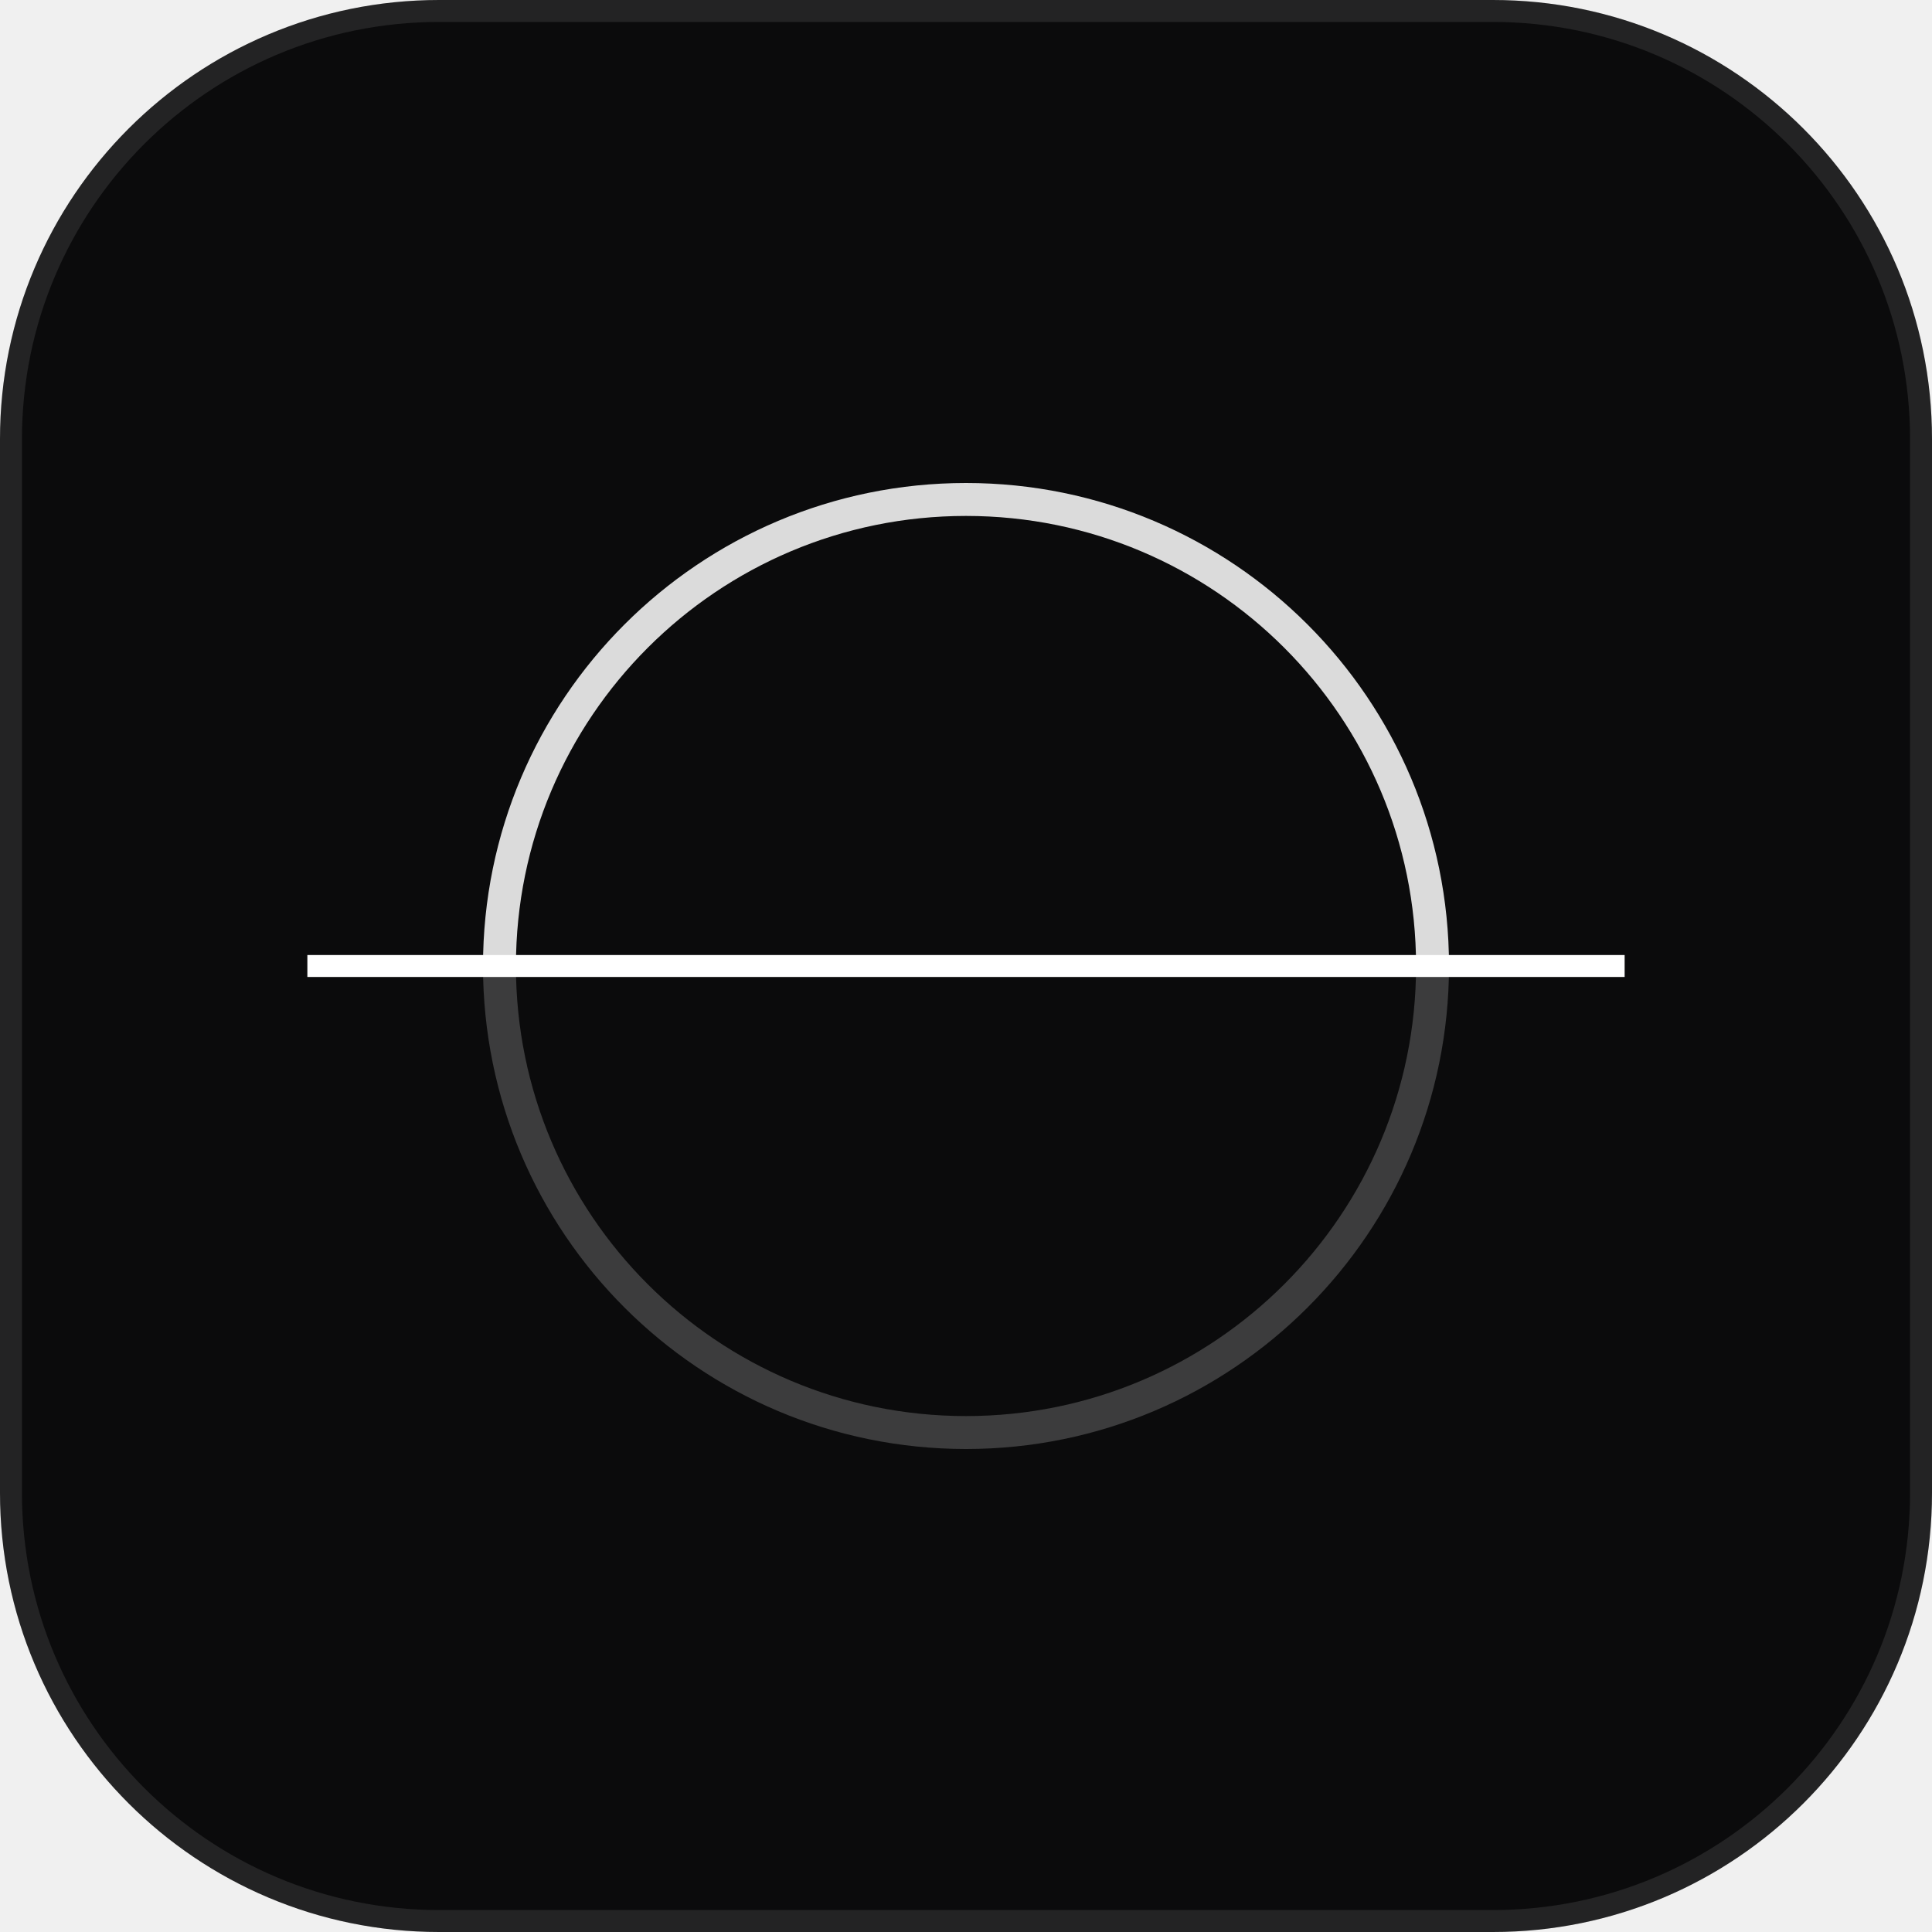
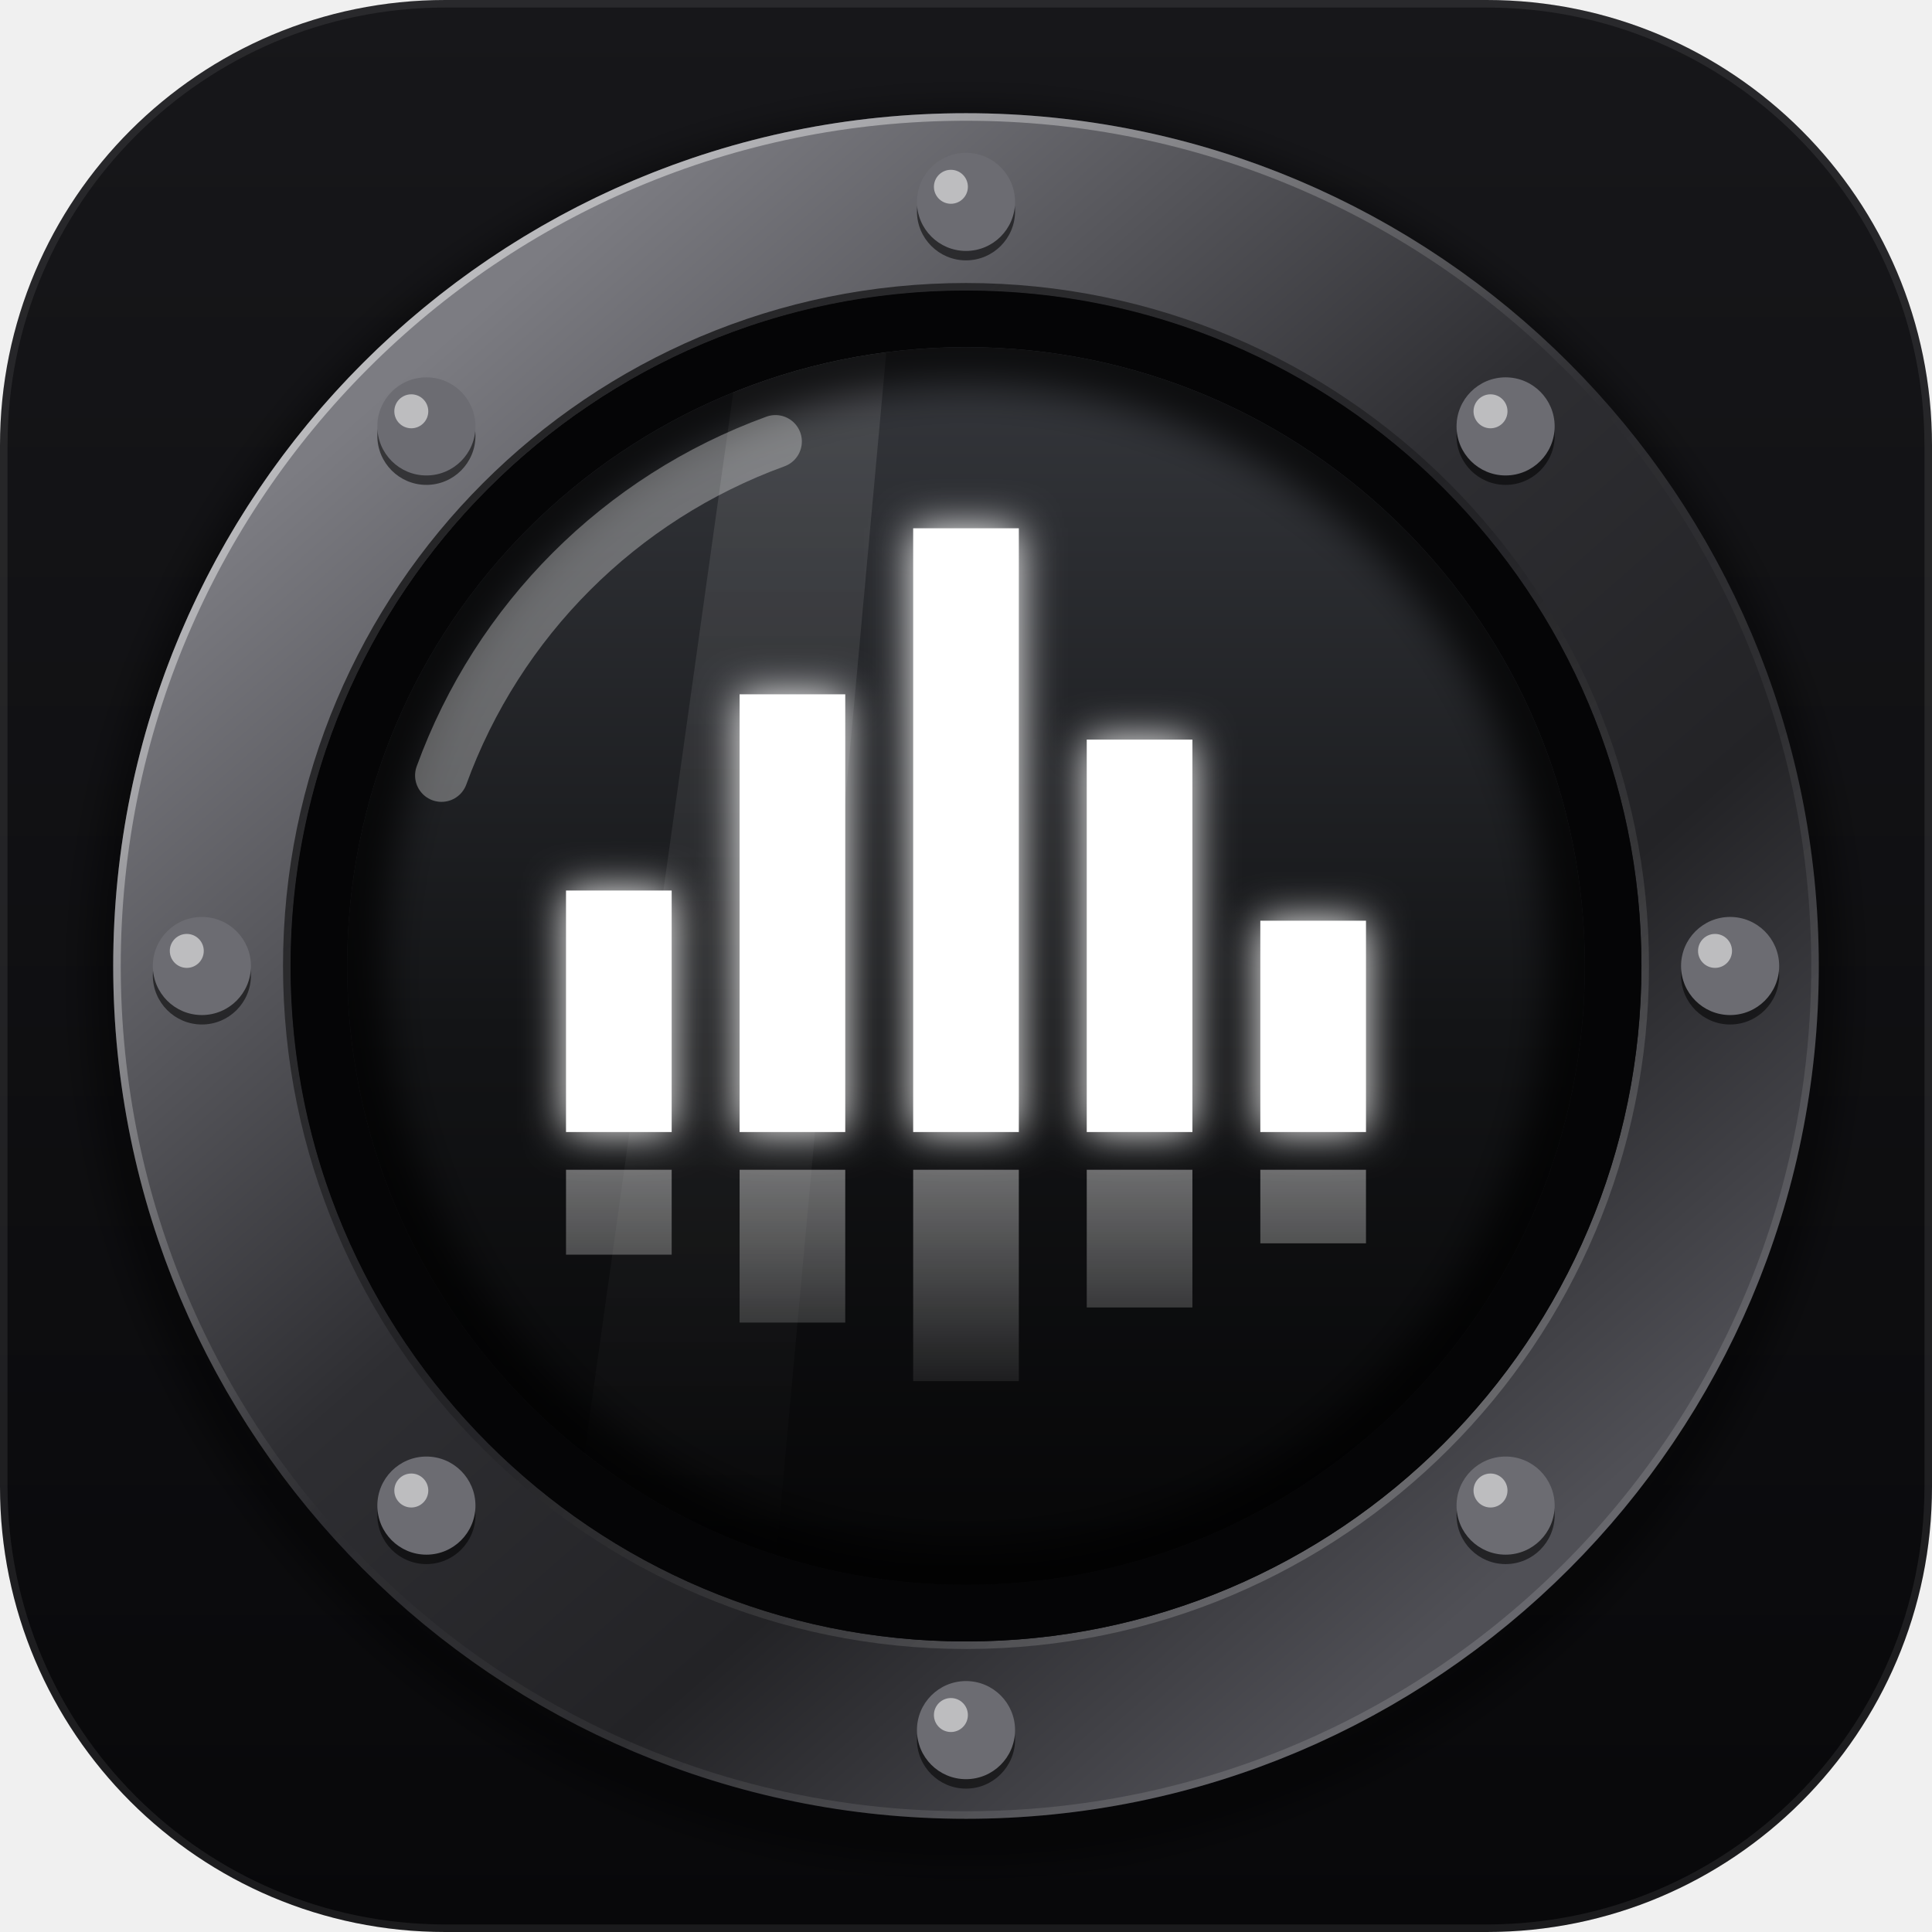
- <svg xmlns="http://www.w3.org/2000/svg" width="88" height="88" viewBox="0 0 88 88">
-   <rect width="88" height="88" rx="20" fill="#0B0B0C" />
-   <rect x=".5" y=".5" width="87" height="87" rx="19.5" fill="none" stroke="#fff" stroke-opacity=".1" />
-   <path d="M22.75 44a21.25 21.25 0 0 1 42.5 0" fill="none" stroke="#fff" stroke-opacity=".85" stroke-width="1.5" />
-   <path d="M22.75 44a21.25 21.25 0 0 0 42.5 0" fill="none" stroke="#fff" stroke-opacity=".2" stroke-width="1.5" />
-   <rect x="14" y="43.5" width="60" height="1" fill="#fff" />
+ <svg xmlns="http://www.w3.org/2000/svg" viewBox="0 0 1024 1024" width="1024" height="1024">
+   <defs>
+     <linearGradient id="phBg" x1="0" y1="0" x2="0" y2="1">
+       <stop offset="0" stop-color="#17171A" />
+       <stop offset="1" stop-color="#08080A" />
+     </linearGradient>
+     <linearGradient id="phRim" x1="0.15" y1="0.1" x2="0.85" y2="0.9">
+       <stop offset="0" stop-color="#7C7C82" />
+       <stop offset="0.45" stop-color="#2E2E32" />
+       <stop offset="0.72" stop-color="#232326" />
+       <stop offset="1" stop-color="#505056" />
+     </linearGradient>
+     <linearGradient id="phEdgeO" x1="0.15" y1="0.1" x2="0.85" y2="0.9">
+       <stop offset="0" stop-color="#FFF" stop-opacity="0.5" />
+       <stop offset="0.5" stop-color="#FFF" stop-opacity="0" />
+       <stop offset="1" stop-color="#FFF" stop-opacity="0.14" />
+     </linearGradient>
+     <linearGradient id="phEdgeI" x1="0.15" y1="0.1" x2="0.85" y2="0.9">
+       <stop offset="0" stop-color="#000" stop-opacity="0.7" />
+       <stop offset="0.5" stop-color="#000" stop-opacity="0.2" />
+       <stop offset="1" stop-color="#FFF" stop-opacity="0.22" />
+     </linearGradient>
+     <linearGradient id="phGlass" x1="0" y1="184" x2="0" y2="840" gradientUnits="userSpaceOnUse">
+       <stop offset="0" stop-color="#35373C" />
+       <stop offset="0.55" stop-color="#131416" />
+       <stop offset="1" stop-color="#060607" />
+     </linearGradient>
+     <linearGradient id="phRay" x1="0" y1="184" x2="0" y2="840" gradientUnits="userSpaceOnUse">
+       <stop offset="0" stop-color="#FFF" stop-opacity="0.11" />
+       <stop offset="1" stop-color="#FFF" stop-opacity="0" />
+     </linearGradient>
+     <linearGradient id="phRefl" x1="0" y1="608" x2="0" y2="760" gradientUnits="userSpaceOnUse">
+       <stop offset="0" stop-color="#FFF" stop-opacity="0.42" />
+       <stop offset="1" stop-color="#FFF" stop-opacity="0" />
+     </linearGradient>
+     <filter id="phGlow" x="-40%" y="-40%" width="180%" height="180%">
+       <feGaussianBlur stdDeviation="11" result="b" />
+       <feMerge>
+         <feMergeNode in="b" />
+         <feMergeNode in="SourceGraphic" />
+       </feMerge>
+     </filter>
+     <filter id="phSoft" x="-20%" y="-20%" width="140%" height="140%">
+       <feGaussianBlur stdDeviation="10" />
+     </filter>
+     <clipPath id="phGl">
+       <circle cx="512" cy="512" r="328" />
+     </clipPath>
+     <clipPath id="phTile">
+       <rect width="1024" height="1024" rx="236" />
+     </clipPath>
+   </defs>
+   <g clip-path="url(#phTile)">
+     <rect width="1024" height="1024" fill="url(#phBg)" />
+     <g transform="translate(512 512) scale(1.0) translate(-512 -512)">
+       <circle cx="512" cy="522" r="452" fill="none" stroke="#000" stroke-opacity="0.55" stroke-width="20" filter="url(#phSoft)" />
+       <circle cx="512" cy="512" r="405" fill="none" stroke="url(#phRim)" stroke-width="94" />
+       <circle cx="512" cy="512" r="450" fill="none" stroke="url(#phEdgeO)" stroke-width="4" />
+       <circle cx="512" cy="512" r="360" fill="none" stroke="url(#phEdgeI)" stroke-width="4" />
+       <path d="M486 107a26 26 0 1 0 52 0a26 26 0 1 0 -52 0M772 226a26 26 0 1 0 52 0a26 26 0 1 0 -52 0M891 512a26 26 0 1 0 52 0a26 26 0 1 0 -52 0M772 798a26 26 0 1 0 52 0a26 26 0 1 0 -52 0M486 917a26 26 0 1 0 52 0a26 26 0 1 0 -52 0M200 798a26 26 0 1 0 52 0a26 26 0 1 0 -52 0M81 512a26 26 0 1 0 52 0a26 26 0 1 0 -52 0M200 226a26 26 0 1 0 52 0a26 26 0 1 0 -52 0" fill="#000" fill-opacity="0.55" transform="translate(0 5)" />
+       <path d="M486 107a26 26 0 1 0 52 0a26 26 0 1 0 -52 0M772 226a26 26 0 1 0 52 0a26 26 0 1 0 -52 0M891 512a26 26 0 1 0 52 0a26 26 0 1 0 -52 0M772 798a26 26 0 1 0 52 0a26 26 0 1 0 -52 0M486 917a26 26 0 1 0 52 0a26 26 0 1 0 -52 0M200 798a26 26 0 1 0 52 0a26 26 0 1 0 -52 0M81 512a26 26 0 1 0 52 0a26 26 0 1 0 -52 0M200 226a26 26 0 1 0 52 0a26 26 0 1 0 -52 0" fill="#6C6C72" />
+       <path d="M495 99a9 9 0 1 0 18 0a9 9 0 1 0 -18 0M781 218a9 9 0 1 0 18 0a9 9 0 1 0 -18 0M900 504a9 9 0 1 0 18 0a9 9 0 1 0 -18 0M781 790a9 9 0 1 0 18 0a9 9 0 1 0 -18 0M495 909a9 9 0 1 0 18 0a9 9 0 1 0 -18 0M209 790a9 9 0 1 0 18 0a9 9 0 1 0 -18 0M90 504a9 9 0 1 0 18 0a9 9 0 1 0 -18 0M209 218a9 9 0 1 0 18 0a9 9 0 1 0 -18 0" fill="#FFF" fill-opacity="0.55" />
+       <circle cx="512" cy="512" r="343" fill="none" stroke="#050506" stroke-width="30" />
+       <g clip-path="url(#phGl)">
+         <rect x="184" y="184" width="656" height="656" fill="url(#phGlass)" />
+         <path d="M392 184 L470 184 L410 840 L300 840 Z" fill="url(#phRay)" />
+         <path d="M300 600h56v-128h-56ZM392 600h56v-232h-56ZM484 600h56v-320h-56ZM576 600h56v-208h-56ZM668 600h56v-112h-56Z" fill="#FFF" filter="url(#phGlow)" />
+         <path d="M300 620h56v45h-56ZM392 620h56v81h-56ZM484 620h56v112h-56ZM576 620h56v73h-56ZM668 620h56v39h-56Z" fill="url(#phRefl)" />
+         <circle cx="512" cy="512" r="328" fill="none" stroke="#000" stroke-opacity="0.75" stroke-width="40" filter="url(#phSoft)" />
+       </g>
+       <path d="M234 411 A296 296 0 0 1 411 234" fill="none" stroke="#FFF" stroke-opacity="0.32" stroke-width="28" stroke-linecap="round" />
+     </g>
+   </g>
+   <rect x="2" y="2" width="1020" height="1020" rx="234" fill="none" stroke="#FFF" stroke-opacity="0.08" stroke-width="4" />
</svg>
